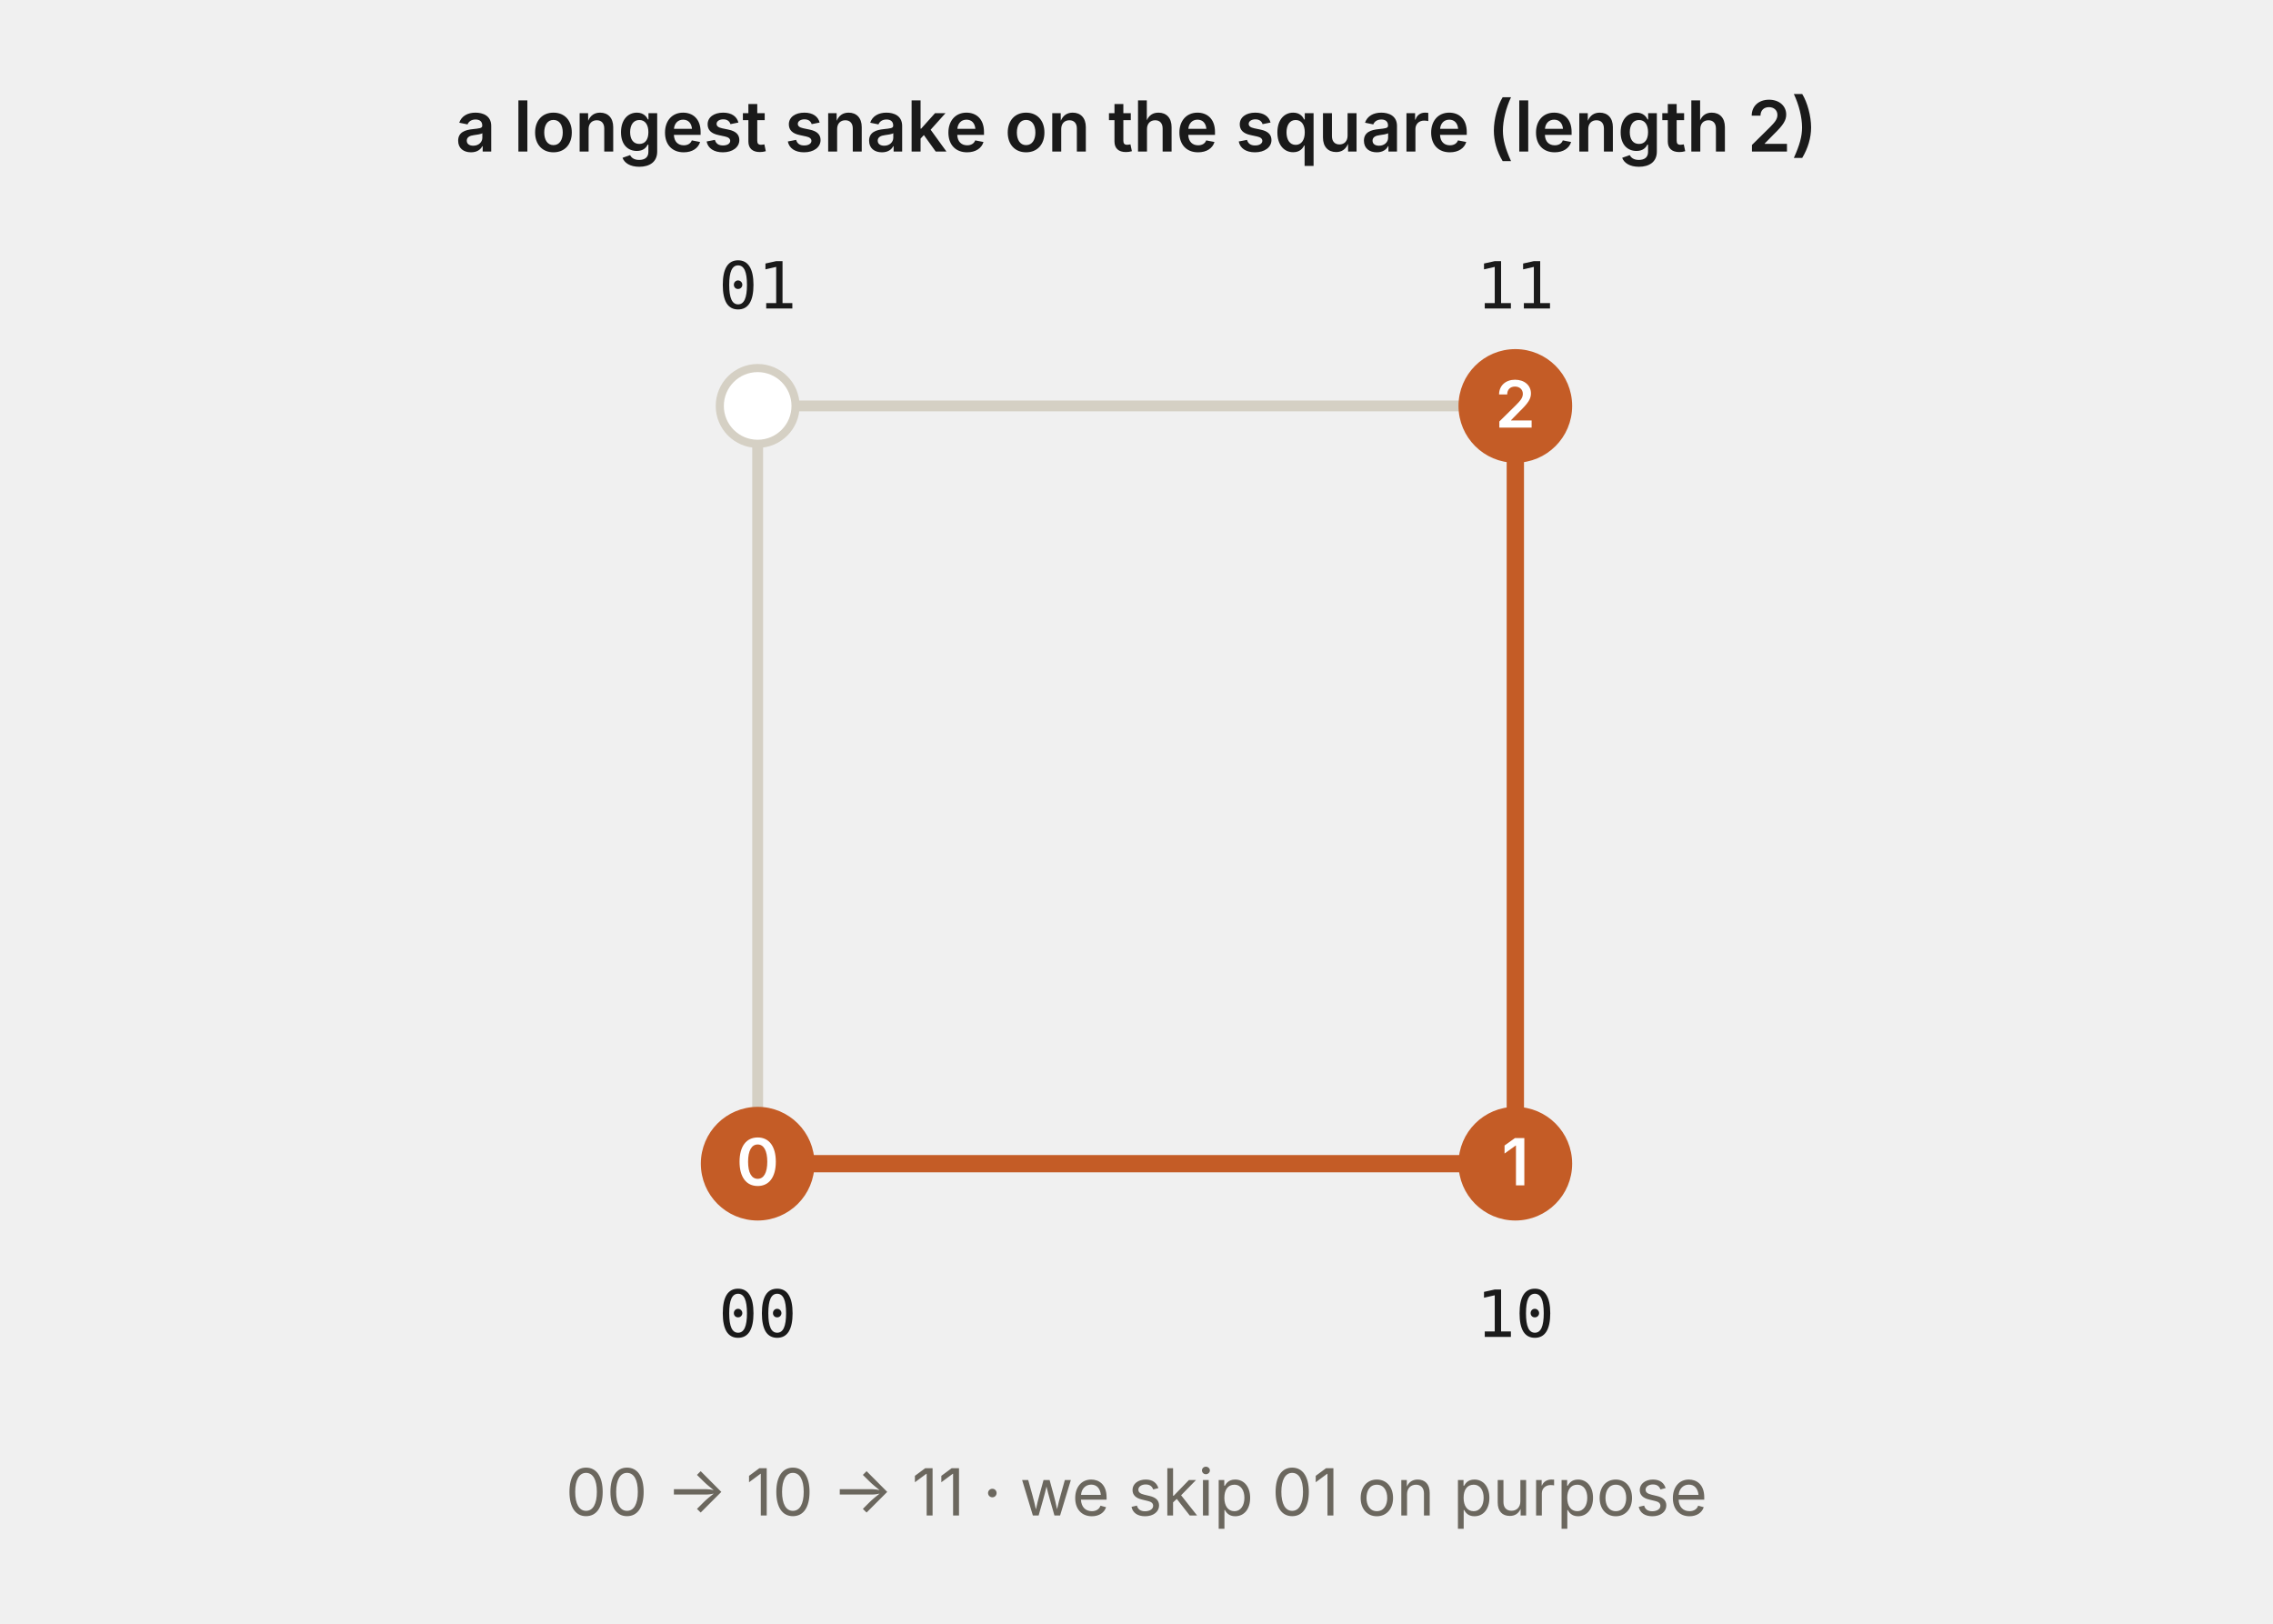
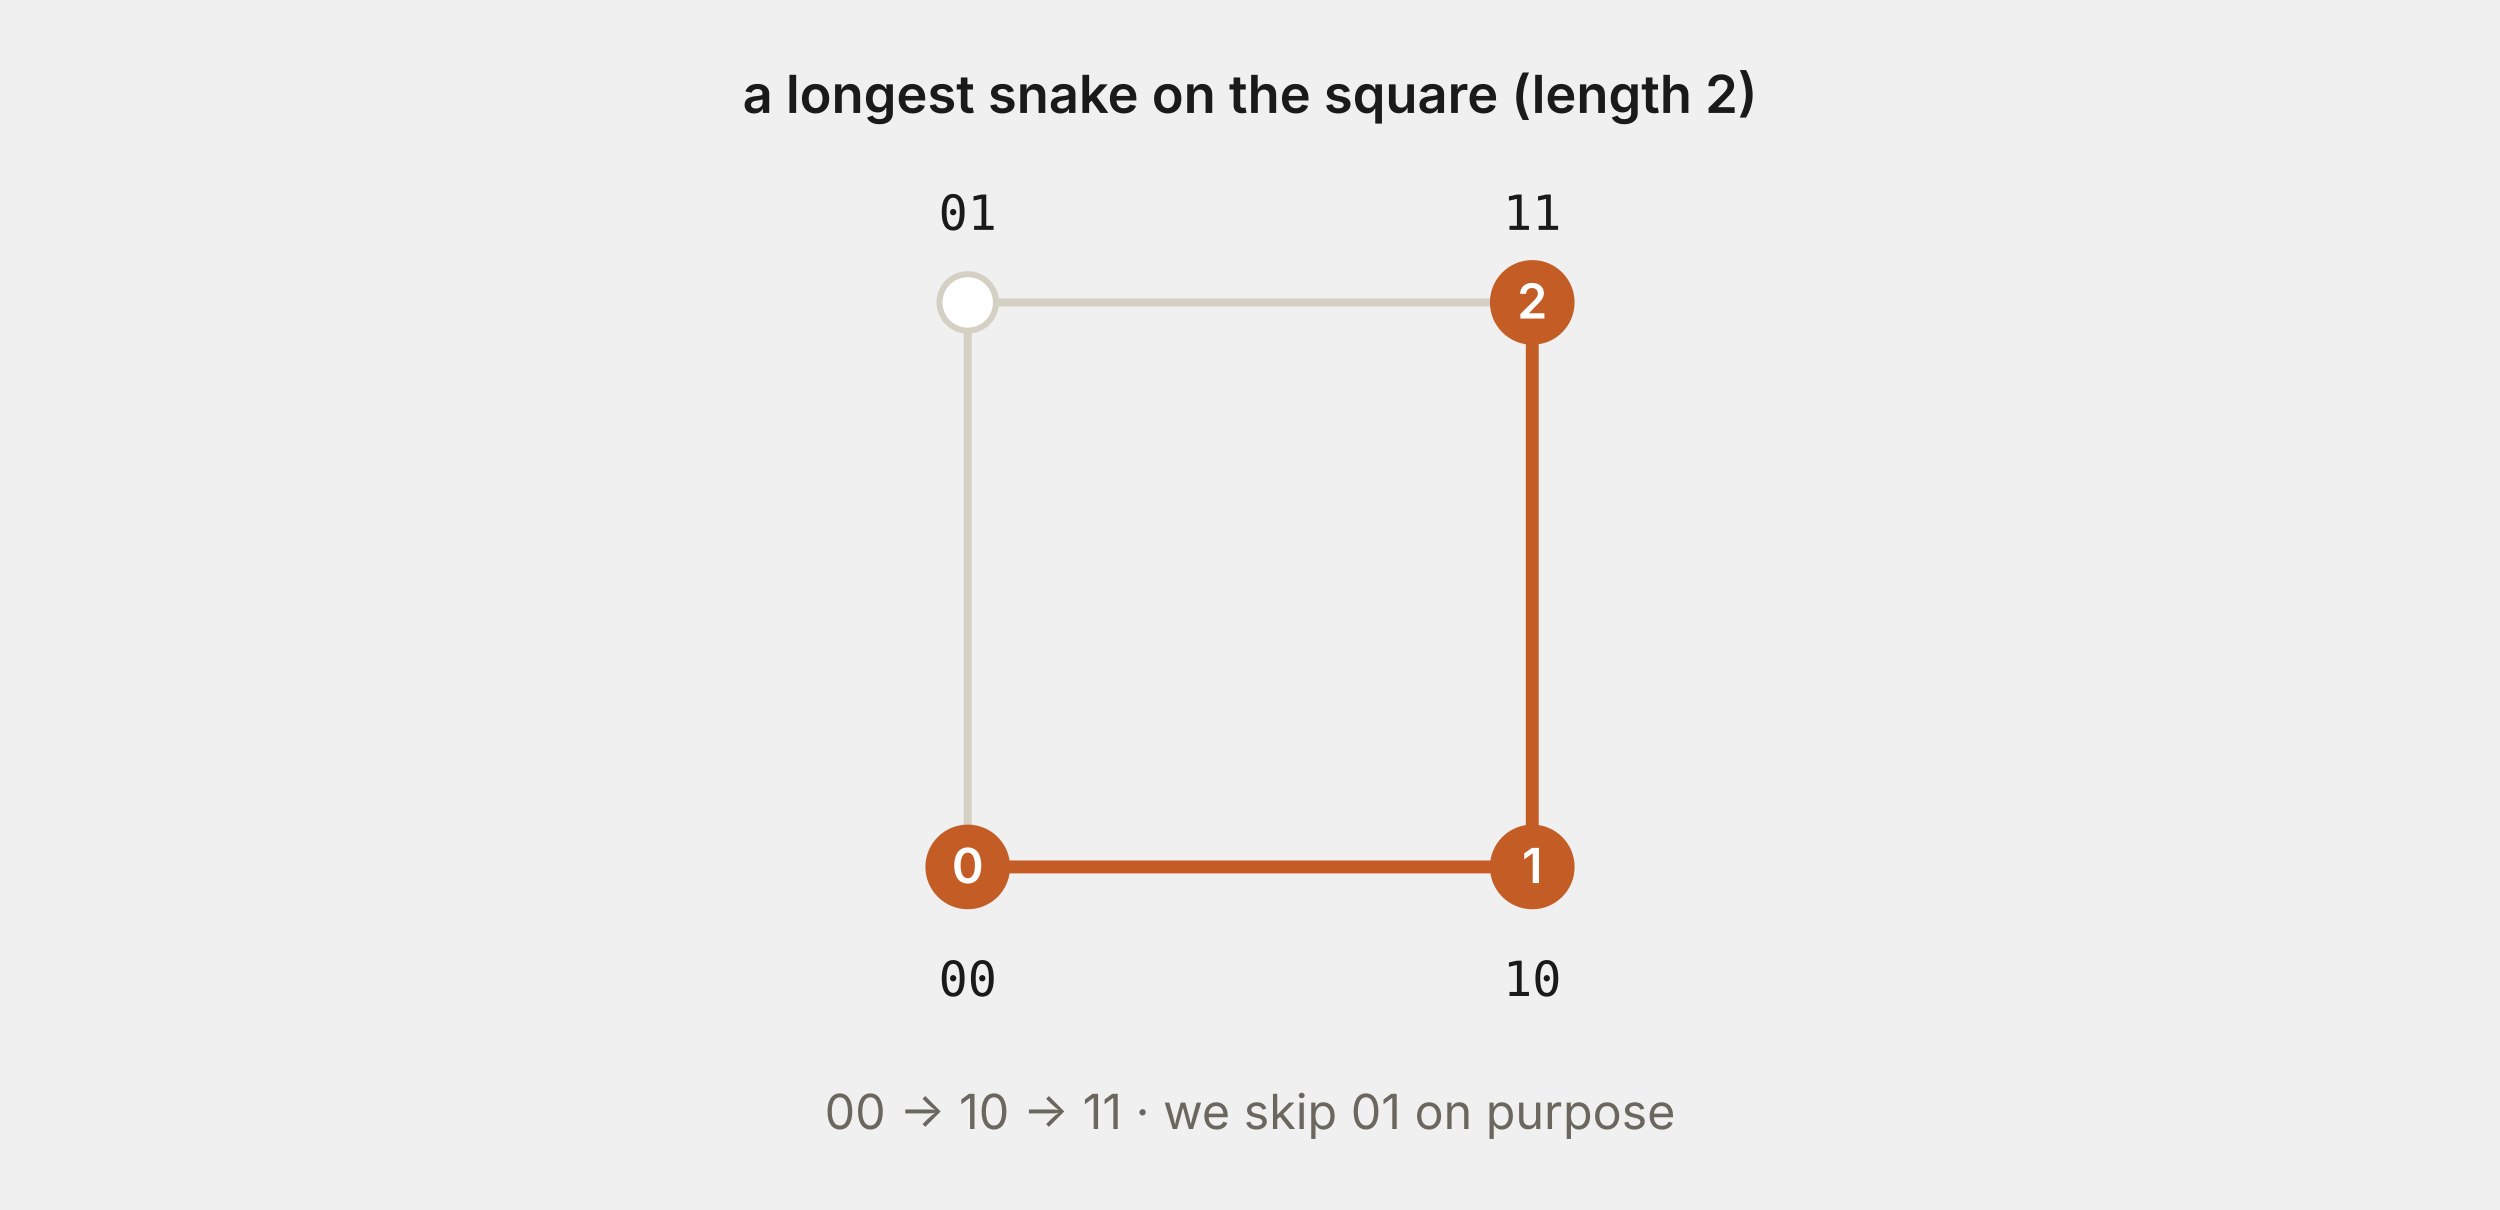
- <svg xmlns="http://www.w3.org/2000/svg" viewBox="0 0 420 300" role="img" aria-label="A valid snake of length 2 on the square: 00 to 10 to 11" font-family="Inter,system-ui,sans-serif" font-size="13" fill="#1a1a1a">
-   <text x="210" y="28" text-anchor="middle" font-weight="600" font-size="13">a longest snake on the square (length 2)</text>
-   <line x1="140" y1="215" x2="280" y2="215" stroke="#d5d0c4" stroke-width="2" />
-   <line x1="280" y1="215" x2="280" y2="75" stroke="#d5d0c4" stroke-width="2" />
-   <line x1="280" y1="75" x2="140" y2="75" stroke="#d5d0c4" stroke-width="2" />
-   <line x1="140" y1="75" x2="140" y2="215" stroke="#d5d0c4" stroke-width="2" />
-   <line x1="140" y1="215" x2="280" y2="215" stroke="#c45c26" stroke-width="3.2" stroke-linecap="round" />
-   <line x1="280" y1="215" x2="280" y2="75" stroke="#c45c26" stroke-width="3.2" stroke-linecap="round" />
-   <circle cx="140" cy="215" r="10" fill="#c45c26" stroke="#c45c26" />
-   <text x="140" y="219" text-anchor="middle" fill="#fff" font-size="12" font-weight="600">0</text>
-   <circle cx="280" cy="215" r="10" fill="#c45c26" stroke="#c45c26" />
-   <text x="280" y="219" text-anchor="middle" fill="#fff" font-size="12" font-weight="600">1</text>
-   <circle cx="280" cy="75" r="10" fill="#c45c26" stroke="#c45c26" />
-   <text x="280" y="79" text-anchor="middle" fill="#fff" font-size="12" font-weight="600">2</text>
-   <circle cx="140" cy="75" r="7" fill="#fff" stroke="#d5d0c4" stroke-width="1.5" />
-   <text x="140" y="247" text-anchor="middle" font-family="ui-monospace,Menlo,monospace" font-size="12">00</text>
-   <text x="280" y="247" text-anchor="middle" font-family="ui-monospace,Menlo,monospace" font-size="12">10</text>
-   <text x="140" y="57" text-anchor="middle" font-family="ui-monospace,Menlo,monospace" font-size="12">01</text>
-   <text x="280" y="57" text-anchor="middle" font-family="ui-monospace,Menlo,monospace" font-size="12">11</text>
-   <text x="210" y="280" text-anchor="middle" fill="#6b675e" font-size="12">00 → 10 → 11 · we skip 01 on purpose</text>
+ <svg xmlns="http://www.w3.org/2000/svg" viewBox="0 0 620 300" role="img" aria-label="A valid snake of length 2 on the square: 00 to 10 to 11" font-family="Inter,system-ui,sans-serif" font-size="13" fill="#1a1a1a">
+   <text x="310.0" y="28" text-anchor="middle" font-weight="600" font-size="13">a longest snake on the square (length 2)</text>
+   <line x1="240.0" y1="215" x2="380.0" y2="215" stroke="#d5d0c4" stroke-width="2" />
+   <line x1="380.0" y1="215" x2="380.0" y2="75" stroke="#d5d0c4" stroke-width="2" />
+   <line x1="380.0" y1="75" x2="240.0" y2="75" stroke="#d5d0c4" stroke-width="2" />
+   <line x1="240.0" y1="75" x2="240.0" y2="215" stroke="#d5d0c4" stroke-width="2" />
+   <line x1="240.0" y1="215" x2="380.0" y2="215" stroke="#c45c26" stroke-width="3.2" stroke-linecap="round" />
+   <line x1="380.0" y1="215" x2="380.0" y2="75" stroke="#c45c26" stroke-width="3.2" stroke-linecap="round" />
+   <circle cx="240.0" cy="215" r="10" fill="#c45c26" stroke="#c45c26" />
+   <text x="240.0" y="219" text-anchor="middle" fill="#fff" font-size="12" font-weight="600">0</text>
+   <circle cx="380.0" cy="215" r="10" fill="#c45c26" stroke="#c45c26" />
+   <text x="380.0" y="219" text-anchor="middle" fill="#fff" font-size="12" font-weight="600">1</text>
+   <circle cx="380.0" cy="75" r="10" fill="#c45c26" stroke="#c45c26" />
+   <text x="380.0" y="79" text-anchor="middle" fill="#fff" font-size="12" font-weight="600">2</text>
+   <circle cx="240.0" cy="75" r="7" fill="#fff" stroke="#d5d0c4" stroke-width="1.5" />
+   <text x="240.0" y="247" text-anchor="middle" font-family="ui-monospace,Menlo,monospace" font-size="12">00</text>
+   <text x="380.0" y="247" text-anchor="middle" font-family="ui-monospace,Menlo,monospace" font-size="12">10</text>
+   <text x="240.0" y="57" text-anchor="middle" font-family="ui-monospace,Menlo,monospace" font-size="12">01</text>
+   <text x="380.0" y="57" text-anchor="middle" font-family="ui-monospace,Menlo,monospace" font-size="12">11</text>
+   <text x="310.0" y="280" text-anchor="middle" fill="#6b675e" font-size="12">00 → 10 → 11 · we skip 01 on purpose</text>
</svg>
